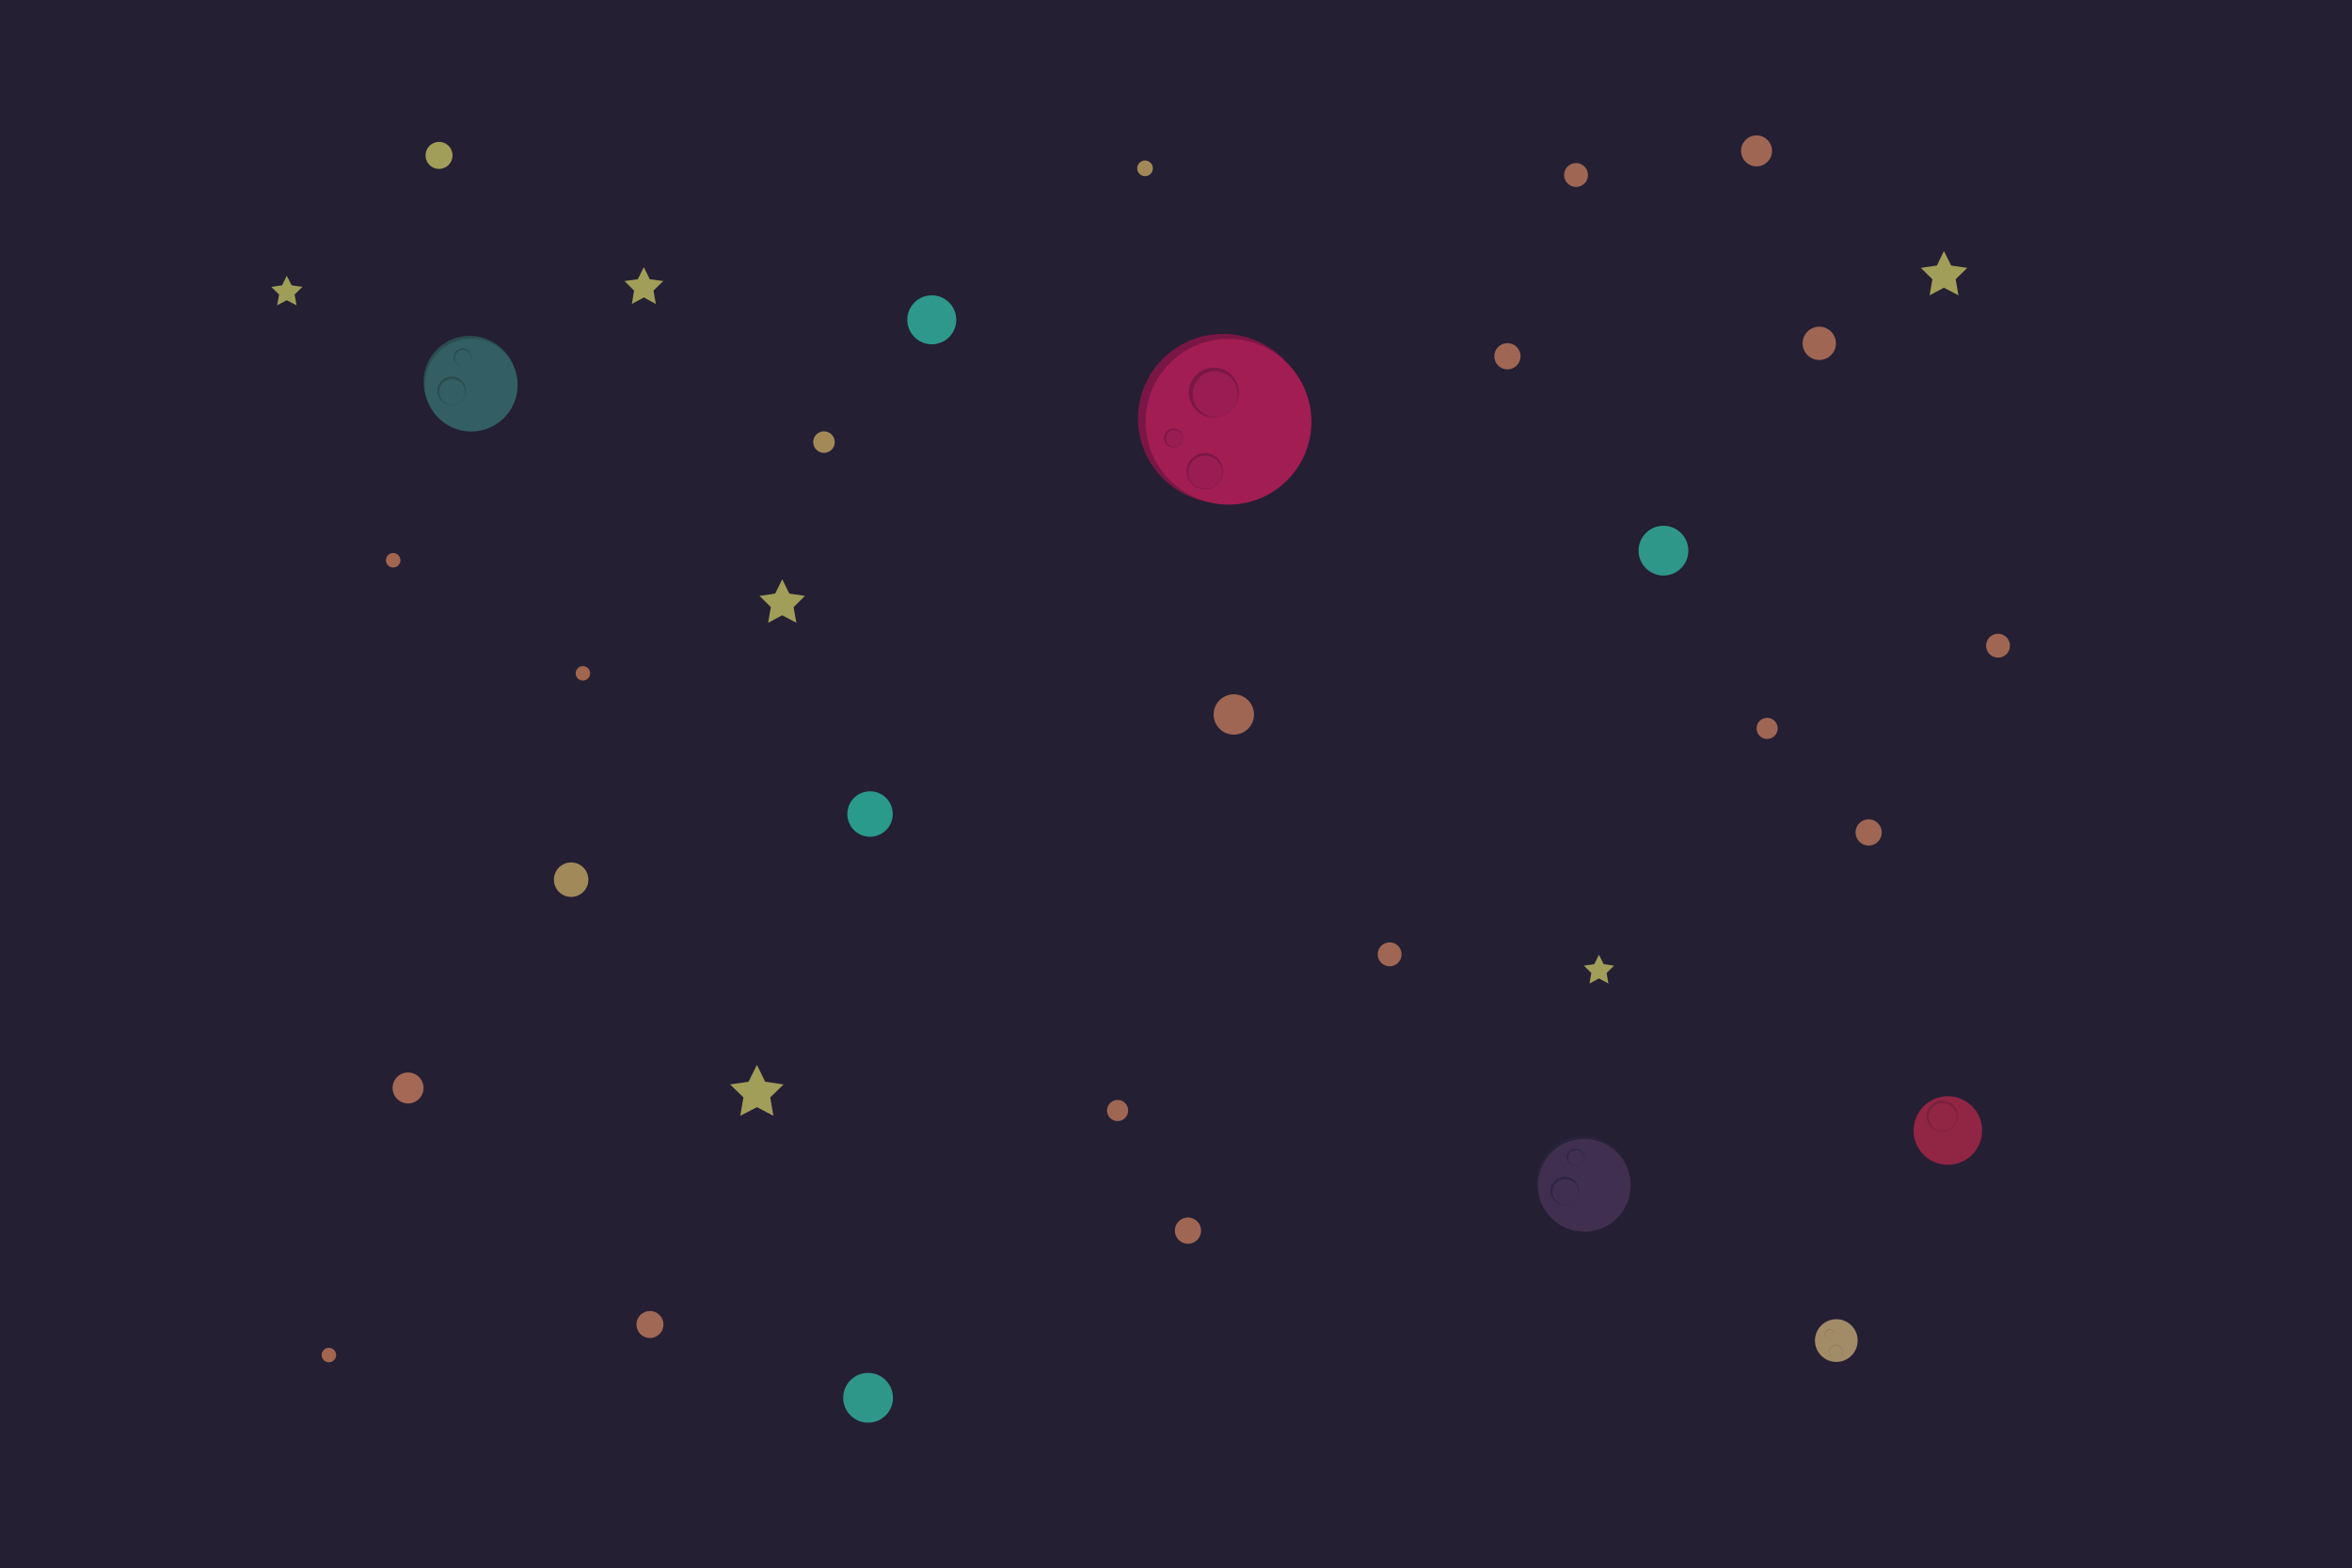
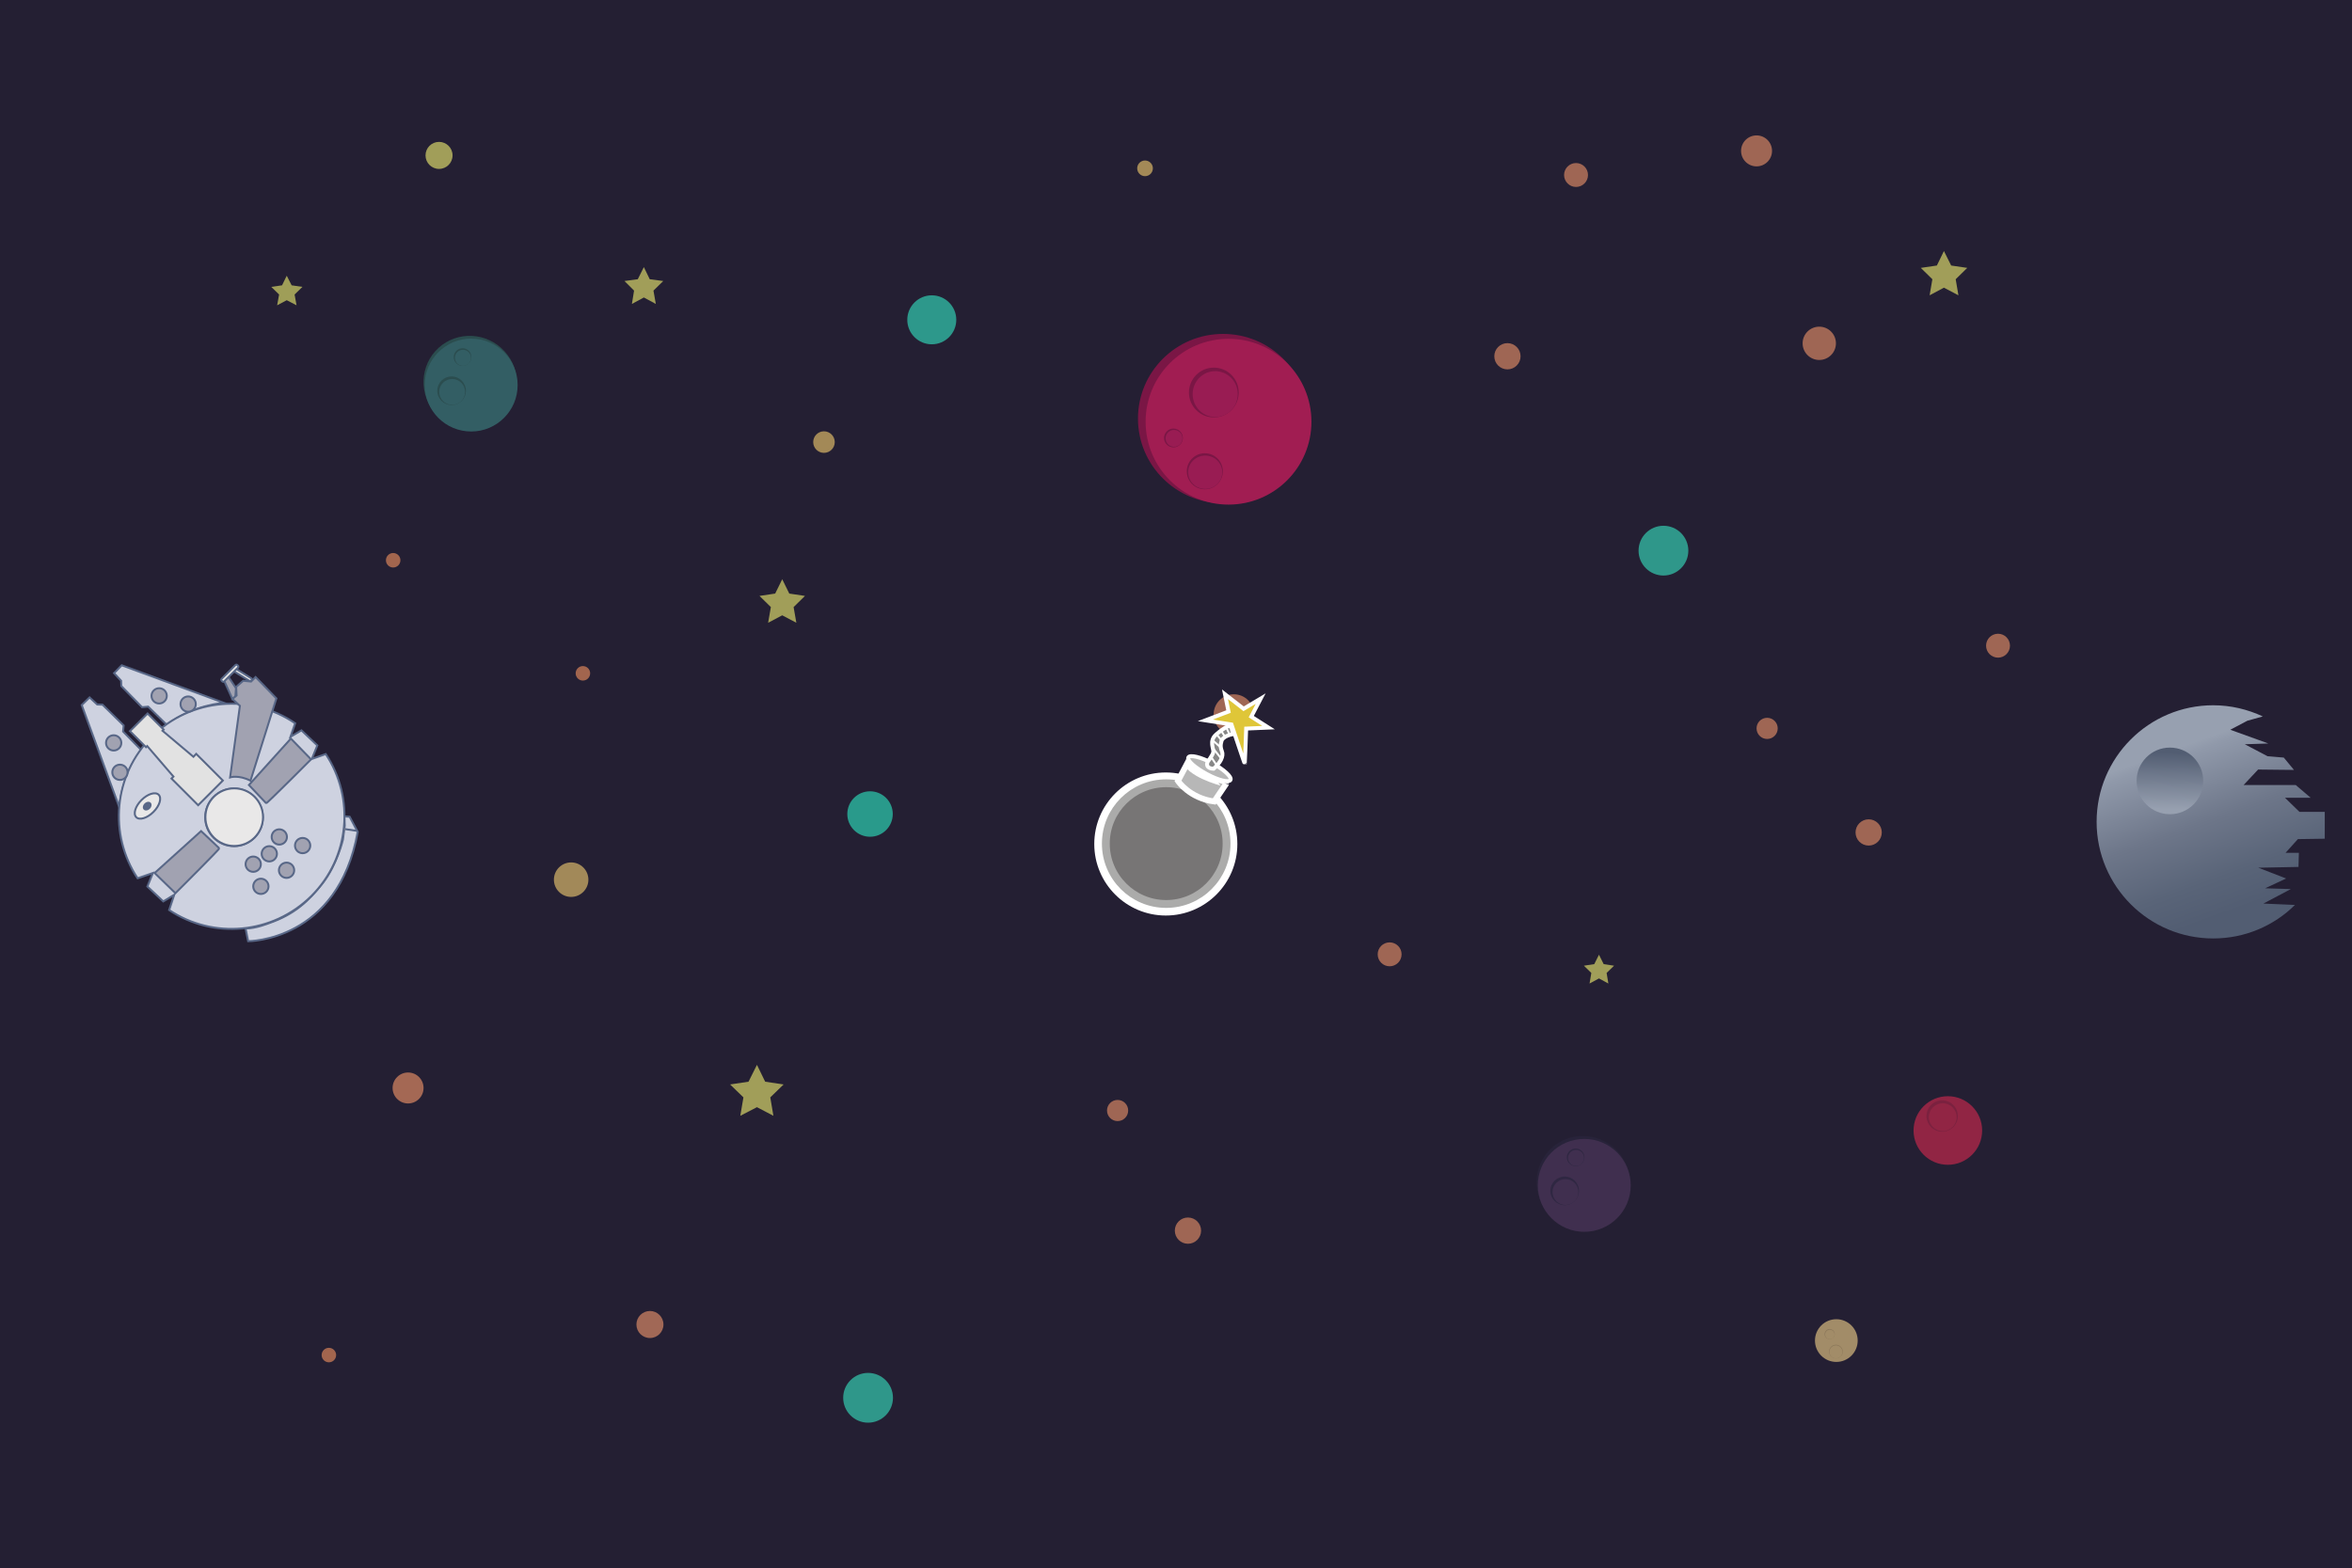
<svg xmlns="http://www.w3.org/2000/svg" version="1.1" id="Layer_1" x="0px" y="0px" viewBox="0 0 1200 800" style="enable-background:new 0 0 1200 800;" xml:space="preserve">
  <style type="text/css">
	.st0{fill:#241F33;}
	.st1{fill:#299A8B;}
	.st2{fill:#A46854;}
	.st3{fill:#A28959;}
	.st4{fill:#2D988B;}
	.st5{fill:#A38957;}
	.st6{fill:#A2654E;}
	.st7{fill:#A16856;}
	.st8{fill:#A19E59;}
	.st9{fill:#2F978A;}
	.st10{fill:#9F9E58;}
	.st11{fill:#9F6654;}
	.st12{fill:#7A1645;}
	.st13{fill:#A11D52;}
	.st14{fill:#991C53;}
	.st15{fill:#28233A;}
	.st16{fill:#402F4F;}
	.st17{fill:#2F2742;}
	.st18{fill:#2B4D4F;}
	.st19{fill:#335E64;}
	.st20{fill:#A28C68;}
	.st21{fill:#8C785A;}
	.st22{fill:#912544;}
	.st23{fill:#7B213F;}
- 	.st24{display:none;}
- 	.st25{display:inline;fill:url(#SVGID_1_);}
- 	.st26{display:inline;fill:url(#SVGID_2_);}
- 	.st27{display:inline;fill:#CFCFCE;}
- 	.st28{display:inline;fill:#CED2E0;stroke:#586787;stroke-miterlimit:10;}
- 	.st29{display:inline;fill:#CFCFCE;stroke:#586787;stroke-miterlimit:10;}
- 	.st30{display:inline;}
- 	.st31{fill:#969395;}
- 	.st32{fill:none;stroke:#FFFFFF;stroke-miterlimit:10;}
- 	.st33{fill:#A1A2B1;stroke:#586787;stroke-miterlimit:10;}
- 	.st34{fill:#E9E8E8;stroke:#586787;stroke-miterlimit:10;}
- 	.st35{display:inline;fill:#A1A2B1;stroke:#586787;stroke-miterlimit:10;}
- 	.st36{display:inline;fill:#E9E8E8;stroke:#586787;stroke-miterlimit:10;}
- 	.st37{display:inline;fill:#E2E2E2;stroke:#586787;stroke-miterlimit:10;}
- 	.st38{display:inline;fill:#586787;}
- 	.st39{fill:#777575;stroke:#FFFFFF;stroke-width:8;stroke-miterlimit:10;}
- 	.st40{fill:#777575;stroke:#ABABAA;stroke-width:4;stroke-miterlimit:10;}
- 	.st41{fill:#B7B7B7;stroke:#FFFFFF;stroke-width:2;stroke-miterlimit:10;}
- 	.st42{fill:#DFC638;stroke:#FFFFFF;stroke-width:2;stroke-miterlimit:10;}
- 	.st43{fill:#878787;stroke:#FFFFFF;stroke-width:2;stroke-miterlimit:10;}
- 	.st44{fill:#B7B7B7;stroke:#FFFFFF;stroke-width:3;stroke-miterlimit:10;}
+ 	.st24{fill:url(#SVGID_1_);}
+ 	.st25{fill:url(#SVGID_2_);}
+ 	.st26{fill:#CFCFCE;}
+ 	.st27{fill:#CED2E0;stroke:#586787;stroke-miterlimit:10;}
+ 	.st28{fill:#CFCFCE;stroke:#586787;stroke-miterlimit:10;}
+ 	.st29{fill:#969395;}
+ 	.st30{fill:none;stroke:#FFFFFF;stroke-miterlimit:10;}
+ 	.st31{fill:#A1A2B1;stroke:#586787;stroke-miterlimit:10;}
+ 	.st32{fill:#E9E8E8;stroke:#586787;stroke-miterlimit:10;}
+ 	.st33{fill:#E2E2E2;stroke:#586787;stroke-miterlimit:10;}
+ 	.st34{fill:#586787;}
+ 	.st35{fill:#777575;stroke:#FFFFFF;stroke-width:8;stroke-miterlimit:10;}
+ 	.st36{fill:#777575;stroke:#ABABAA;stroke-width:4;stroke-miterlimit:10;}
+ 	.st37{fill:#B7B7B7;stroke:#FFFFFF;stroke-width:2;stroke-miterlimit:10;}
+ 	.st38{fill:#DFC638;stroke:#FFFFFF;stroke-width:2;stroke-miterlimit:10;}
+ 	.st39{fill:#878787;stroke:#FFFFFF;stroke-width:2;stroke-miterlimit:10;}
+ 	.st40{fill:#B7B7B7;stroke:#FFFFFF;stroke-width:3;stroke-miterlimit:10;}
</style>
  <rect id="background" x="-13.1" y="-11.1" class="st0" width="1220.6" height="815.1" />
  <circle class="st1" cx="443.9" cy="415.4" r="11.6" />
  <circle class="st2" cx="208.2" cy="555.2" r="7.9" />
  <circle class="st3" cx="291.4" cy="448.9" r="8.8" />
  <circle class="st4" cx="475.4" cy="163.2" r="12.5" />
  <circle class="st5" cx="420.4" cy="225.6" r="5.5" />
  <circle class="st6" cx="200.6" cy="285.9" r="3.7" />
  <circle class="st6" cx="167.8" cy="691.5" r="3.7" />
  <circle class="st6" cx="297.4" cy="343.6" r="3.7" />
  <circle class="st7" cx="331.6" cy="675.9" r="6.9" />
  <circle class="st8" cx="224" cy="79.3" r="6.9" />
  <circle class="st9" cx="848.7" cy="281" r="12.7" />
  <circle class="st9" cx="442.9" cy="713.3" r="12.7" />
  <polygon id="star_5_" class="st8" points="328.5,136.3 331.5,142.5 338.4,143.4 333.4,148.3 334.6,155.1 328.5,151.8 322.4,155.1   323.5,148.3 318.6,143.4 325.4,142.5 " />
  <polygon id="star_4_" class="st10" points="146.3,140.7 148.8,145.6 154.3,146.4 150.3,150.3 151.3,155.8 146.3,153.2 141.4,155.8   142.4,150.3 138.4,146.4 143.9,145.6 " />
  <polygon id="star_3_" class="st8" points="399.1,295.6 402.7,302.9 410.7,304.1 404.9,309.8 406.3,317.8 399.1,314 391.9,317.8   393.3,309.8 387.5,304.1 395.5,302.9 " />
  <polygon id="star_2_" class="st8" points="386.2,543.4 390.4,552 399.8,553.4 393,560 394.6,569.4 386.2,565 377.7,569.4 379.3,560   372.5,553.4 381.9,552 " />
  <polygon id="star_1_" class="st8" points="991.8,128.1 995.5,135.5 1003.7,136.7 997.8,142.5 999.2,150.7 991.8,146.8 984.5,150.7   985.9,142.5 980,136.7 988.2,135.5 " />
  <polygon id="star" class="st8" points="815.8,487.2 818.2,492 823.5,492.8 819.7,496.5 820.6,501.9 815.8,499.3 811,501.9   811.9,496.5 808.1,492.8 813.4,492 " />
  <circle class="st11" cx="896.2" cy="77" r="7.9" />
  <circle class="st11" cx="928.2" cy="175.2" r="8.5" />
  <circle class="st11" cx="629.5" cy="364.6" r="10.3" />
  <circle class="st11" cx="901.6" cy="371.7" r="5.4" />
  <circle class="st11" cx="1019.4" cy="329.5" r="6.1" />
  <circle class="st11" cx="953.4" cy="424.8" r="6.7" />
  <circle class="st11" cx="570.2" cy="566.7" r="5.4" />
  <circle class="st11" cx="709" cy="487" r="6.1" />
  <circle class="st11" cx="606.1" cy="628" r="6.7" />
  <circle class="st11" cx="804.1" cy="89.3" r="6.1" />
  <circle class="st11" cx="769.1" cy="181.8" r="6.7" />
  <circle class="st5" cx="584.2" cy="85.9" r="4" />
  <g id="big_x5F_planet_4_">
    <ellipse class="st12" cx="624" cy="213.6" rx="43.4" ry="43.2" />
    <g>
      <circle class="st13" cx="626.8" cy="215.2" r="42.3" />
      <circle class="st12" cx="619.3" cy="200.3" r="12.7" />
      <ellipse class="st14" cx="620" cy="201.1" rx="11.5" ry="11.7" />
      <circle class="st12" cx="598.7" cy="223.5" r="4.8" />
      <circle class="st14" cx="599" cy="223.7" r="4.3" />
      <circle class="st12" cx="614.7" cy="240.5" r="9.2" />
      <ellipse class="st14" cx="614.9" cy="241" rx="8.7" ry="8.5" />
    </g>
  </g>
  <g id="big_x5F_planet_3_">
    <ellipse transform="matrix(0.7385 -0.6743 0.6743 0.7385 -195.757 702.4973)" class="st15" cx="807.8" cy="603.6" rx="23.7" ry="24" />
    <circle class="st16" cx="808.3" cy="604.9" r="23.7" />
    <g>
      <circle class="st17" cx="803.9" cy="590.6" r="4.5" />
      <circle class="st16" cx="804.1" cy="590.9" r="4.1" />
    </g>
    <g>
      <circle class="st17" cx="798.3" cy="607.7" r="7.3" />
      <circle class="st16" cx="798.7" cy="608.3" r="6.6" />
    </g>
  </g>
  <g id="big_x5F_planet_2_">
    <ellipse transform="matrix(0.7385 -0.6743 0.6743 0.7385 -68.9272 212.7935)" class="st18" cx="239.9" cy="195.3" rx="23.7" ry="24" />
    <circle class="st19" cx="240.4" cy="196.5" r="23.7" />
    <circle class="st18" cx="236" cy="182.2" r="4.5" />
    <circle class="st19" cx="236.2" cy="182.6" r="4.1" />
    <circle class="st18" cx="230.4" cy="199.4" r="7.3" />
    <circle class="st19" cx="230.7" cy="200" r="6.6" />
  </g>
  <g id="big_x5F_planet_1_">
    <circle class="st20" cx="936.9" cy="684.1" r="10.9" />
    <g>
      <circle class="st21" cx="933.5" cy="680.8" r="2.6" />
      <circle class="st20" cx="933.6" cy="681" r="2.4" />
    </g>
    <g>
      <circle class="st21" cx="936.7" cy="689.7" r="3.5" />
      <circle class="st20" cx="936.7" cy="689.9" r="3.3" />
    </g>
  </g>
  <g id="big_x5F_planet">
    <circle class="st22" cx="993.8" cy="576.9" r="17.5" />
    <g>
      <circle class="st23" cx="990.9" cy="569.5" r="8" />
      <circle class="st22" cx="991.2" cy="570.1" r="7.1" />
    </g>
  </g>
-   <g id="deathstar" class="st24">
+   <g id="deathstar">
    <linearGradient id="SVGID_1_" gradientUnits="userSpaceOnUse" x1="1106.951" y1="364.224" x2="1147.683" y2="476.134">
      <stop offset="0.15" style="stop-color:#97A0B0" />
      <stop offset="0.187" style="stop-color:#9099AA" />
      <stop offset="0.49" style="stop-color:#6D7689" />
      <stop offset="0.734" style="stop-color:#596478" />
      <stop offset="0.888" style="stop-color:#525D72" />
    </linearGradient>
-     <path class="st25" d="M1154.8,461.1l14-7.4l-13.1-0.4l10.7-5l-14.2-5.5l20.5-0.4l0.2-7.2h-6.8l6.3-7l13.7-0.2v-13.7h-12.9l-7.4-7.2   h13.1l-7.6-6.5h-26.6l7.4-7.9l18.3,0.2l-5.2-6.3l-8.3-0.7l-11.6-6.1l12-0.4l-19.4-7l8.7-4.6l7.9-2.2c-7.7-3.6-16.3-5.7-25.3-5.7   c-32.9,0-59.5,26.7-59.5,59.5c0,32.9,26.7,59.5,59.5,59.5c16.2,0,31-6.5,41.7-17.1L1154.8,461.1z" />
+     <path class="st24" d="M1154.8,461.1l14-7.4l-13.1-0.4l10.7-5l-14.2-5.5l20.5-0.4l0.2-7.2h-6.8l6.3-7l13.7-0.2v-13.7h-12.9l-7.4-7.2   h13.1l-7.6-6.5h-26.6l7.4-7.9l18.3,0.2l-5.2-6.3l-8.3-0.7l-11.6-6.1l12-0.4l-19.4-7l8.7-4.6l7.9-2.2c-7.7-3.6-16.3-5.7-25.3-5.7   c-32.9,0-59.5,26.7-59.5,59.5c0,32.9,26.7,59.5,59.5,59.5c16.2,0,31-6.5,41.7-17.1L1154.8,461.1z" />
    <linearGradient id="SVGID_2_" gradientUnits="userSpaceOnUse" x1="1106.585" y1="417.997" x2="1107.456" y2="383.99">
      <stop offset="0.15" style="stop-color:#97A0B0" />
      <stop offset="1" style="stop-color:#525D72" />
    </linearGradient>
-     <circle class="st26" cx="1107.1" cy="398.5" r="17" />
-   </g>
-   <g id="falcom" class="st24">
-     <ellipse transform="matrix(0.7071 -0.7071 0.7071 0.7071 -279.566 168.8337)" class="st27" cx="64" cy="421.9" rx="2.3" ry="0.8" />
-     <path class="st28" d="M60.9,393.3l-9.2-9.4l0.3-3.1l-10.8-10.6l-2.7-0.1l-3.9-3.6l-4,3.9l19.2,52.2   C49.9,422.5,50.6,407.3,60.9,393.3z" />
-     <path class="st28" d="M73.9,380.4l-9.4-9.2l-3.1,0.3l-10.6-10.8l-0.1-2.7l-3.6-3.9l3.9-4l52.2,19.2   C103.2,369.3,88,370.1,73.9,380.4z" />
-     <path class="st28" d="M115.6,490.9c0,0,45.9,0.2,55.9-55.8l-0.5-0.9l-3.6-6.8l-2.7-0.2l0.2,4.7l-0.9,7c0,0-2.9,12.7-10.3,22.3   c-7.4,9.5-14.8,16.1-27.2,20.4c0,0-7.1,2.9-12.2,2.8L115.6,490.9z" />
-     <line class="st29" x1="171.1" y1="434.6" x2="164.4" y2="433.6" />
-     <g class="st30">
-       <path class="st31" d="M115.7,428.4l31.1,5.8l2.8-3l15.5,2c0,0-3.2,19.9-15.5,33.2c-12.3,13.3-28.3,17.8-36.3,17.7l-0.7-15.8    l2.5-2.7l-5.2-28.2L115.7,428.4z" />
-       <path class="st32" d="M113.2,476.7c0,0,37.5-1.7,44.3-43.8" />
-     </g>
-     <path class="st28" d="M148,397.9l2.8-6.9l-8.1-7.7l-5.6,3.3l2.4-6.9c-22.4-15.3-53.2-13-73.1,6.8c-19.7,19.7-22.1,50-7.3,72.3   l7.8-2.7l-2.8,6.9l8.1,7.6l5.6-3.4l-2.6,7.8c22.3,14.9,52.8,12.5,72.6-7.2c19.7-19.7,22.1-50.1,7.3-72.4L148,397.9z" />
-     <g class="st30">
-       <circle class="st33" cx="118.2" cy="451.6" r="3.9" />
-       <circle class="st33" cx="122.1" cy="462.9" r="3.9" />
-       <circle class="st33" cx="126.4" cy="446.3" r="3.9" />
-       <circle class="st33" cx="131.4" cy="437.7" r="3.9" />
-       <circle class="st33" cx="135.1" cy="454.7" r="3.9" />
-       <circle class="st33" cx="143.3" cy="442.1" r="3.9" />
-     </g>
-     <g class="st30">
-       <circle class="st34" cx="108.4" cy="427.7" r="14.7" />
-       <circle class="st34" cx="108.5" cy="427.6" r="14.7" />
-     </g>
-     <polygon class="st35" points="102.9,357.2 107.6,367.3 109.1,366 109.4,361.8 104.9,355  " />
-     <path class="st36" d="M117.4,357.5l-0.4,0.6c-0.1,0.2-0.4,0.3-0.6,0.2l-8.6-5.3c-0.2-0.1-0.3-0.4-0.2-0.6l0.4-0.6   c0.1-0.2,0.4-0.3,0.6-0.2l8.6,5.3C117.5,357,117.6,357.2,117.4,357.5z" />
-     <path class="st36" d="M110.3,351.3l-7,7c-0.3,0.3-0.7,0.3-1,0l-0.3-0.3c-0.3-0.3-0.3-0.7,0-1l7-7c0.3-0.3,0.7-0.3,1,0l0.3,0.3   C110.6,350.5,110.6,351,110.3,351.3z" />
-     <path class="st35" d="M106.4,407.3c0,0,4.4-1.4,10.4,1.7l13.2-42l-10.6-10.9l-2.3,2.3l-4-0.4l-3.6,3.1l0.2,4.4l-2.1,1.8l3.8,3.5   L106.4,407.3z" />
-     <polygon class="st37" points="87.6,396.8 71.8,383.6 72.5,382.9 64.3,374.7 55.3,383.7 63.5,391.9 64.1,391.3 77.5,407 76.5,407.9    90.1,421.5 102.7,408.9 89.1,395.3  " />
-     <path class="st35" d="M137.4,387.5l10.3,10.6c0,0-22.6,22.7-22.9,22.4s-8.8-9.3-8.8-9.3L137.4,387.5z" />
-     <path class="st35" d="M67.9,456.1l10.6,10.3c0,0,22.7-22.6,22.4-22.9c-0.3-0.3-9.3-8.8-9.3-8.8L67.9,456.1z" />
-     <ellipse transform="matrix(0.7071 -0.7071 0.7071 0.7071 -279.4986 168.9561)" class="st36" cx="64.2" cy="421.9" rx="8.1" ry="4.3" />
-     <g class="st30">
-       <circle class="st33" cx="47" cy="389.7" r="3.9" />
-       <circle class="st33" cx="50.2" cy="404.7" r="3.9" />
-       <circle class="st33" cx="70.1" cy="365.7" r="3.9" />
-       <circle class="st33" cx="85" cy="369.9" r="3.9" />
-     </g>
-     <ellipse transform="matrix(0.7071 -0.7071 0.7071 0.7071 -279.6356 168.8876)" class="st38" cx="64" cy="422" rx="2.5" ry="1.9" />
-   </g>
-   <g id="bombe" class="st24">
-     <g class="st30">
-       <circle class="st39" cx="594.8" cy="430.7" r="32.5" />
-       <circle class="st40" cx="595" cy="430.5" r="30.8" />
-     </g>
-     <g class="st30">
-       <path class="st41" d="M627.8,398c-0.8,1.5-6.2,0.2-12.1-3c-5.9-3.2-10.2-6.9-9.4-8.5c0.8-1.5,6.4-0.2,12.3,3    C624.5,392.7,628.6,396.5,627.8,398z" />
-       <path class="st42" d="M628.3,369.7c0,0,6.8,20.4,6.8,20.1c0.1-0.4,0.7-18,0.7-18l11.4-0.5l-8.8-5.6l4.8-9.2l-8.7,5.2l-9.5-7.4    l1.8,8.8l-11.8,4.5L628.3,369.7z" />
+     <circle class="st25" cx="1107.1" cy="398.5" r="17" />
+   </g>
+   <g id="falcom">
+     <ellipse transform="matrix(0.7071 -0.7071 0.7071 0.7071 -268.8333 173.5222)" class="st26" cx="75" cy="411.3" rx="2.3" ry="0.8" />
+     <path class="st27" d="M72,382.7l-9.2-9.4l0.3-3.1l-10.8-10.6l-2.7-0.1l-3.9-3.6l-4,3.9l19.2,52.2C60.9,411.9,61.6,396.7,72,382.7z" />
+     <path class="st27" d="M85,369.8l-9.4-9.2l-3.1,0.3l-10.6-10.8l-0.1-2.7l-3.6-3.9l3.9-4l52.2,19.2C114.2,358.7,99,359.5,85,369.8z" />
+     <path class="st27" d="M126.6,480.3c0,0,45.9,0.2,55.9-55.8l-0.5-0.9l-3.6-6.8l-2.7-0.2l0.2,4.7l-0.9,7c0,0-2.9,12.7-10.3,22.3   c-7.4,9.5-14.8,16.1-27.2,20.4c0,0-7.1,2.9-12.2,2.8L126.6,480.3z" />
+     <line class="st28" x1="182.1" y1="424" x2="175.4" y2="423" />
+     <g>
+       <path class="st29" d="M126.7,417.8l31.1,5.8l2.8-3l15.5,2c0,0-3.2,19.9-15.5,33.2c-12.3,13.3-28.3,17.8-36.3,17.7l-0.7-15.8    l2.5-2.7l-5.2-28.2L126.7,417.8z" />
+       <path class="st30" d="M124.3,466.1c0,0,37.5-1.7,44.3-43.8" />
+     </g>
+     <path class="st27" d="M159.1,387.3l2.8-6.9l-8.1-7.7l-5.6,3.3l2.4-6.9c-22.4-15.3-53.2-13-73.1,6.8c-19.7,19.7-22.1,50-7.3,72.3   l7.8-2.7l-2.8,6.9l8.1,7.6l5.6-3.4l-2.6,7.8c22.3,14.9,52.8,12.5,72.6-7.2c19.7-19.7,22.1-50.1,7.3-72.4L159.1,387.3z" />
+     <g>
+       <circle class="st31" cx="129.2" cy="441" r="3.9" />
+       <circle class="st31" cx="133.1" cy="452.3" r="3.9" />
+       <circle class="st31" cx="137.4" cy="435.7" r="3.9" />
+       <circle class="st31" cx="142.5" cy="427.1" r="3.9" />
+       <circle class="st31" cx="146.2" cy="444.1" r="3.9" />
+       <circle class="st31" cx="154.4" cy="431.5" r="3.9" />
+     </g>
+     <g>
+       <circle class="st32" cx="119.4" cy="417.1" r="14.7" />
+       <circle class="st32" cx="119.5" cy="417" r="14.7" />
+     </g>
+     <polygon class="st31" points="114,346.6 118.6,356.7 120.1,355.4 120.4,351.2 115.9,344.4  " />
+     <path class="st32" d="M128.5,346.8l-0.4,0.6c-0.1,0.2-0.4,0.3-0.6,0.2l-8.6-5.3c-0.2-0.1-0.3-0.4-0.2-0.6l0.4-0.6   c0.1-0.2,0.4-0.3,0.6-0.2l8.6,5.3C128.5,346.4,128.6,346.6,128.5,346.8z" />
+     <path class="st32" d="M121.4,340.7l-7,7c-0.3,0.3-0.7,0.3-1,0l-0.3-0.3c-0.3-0.3-0.3-0.7,0-1l7-7c0.3-0.3,0.7-0.3,1,0l0.3,0.3   C121.7,339.9,121.7,340.4,121.4,340.7z" />
+     <path class="st31" d="M117.4,396.7c0,0,4.4-1.4,10.4,1.7l13.2-42l-10.6-10.9l-2.3,2.3l-4-0.4l-3.6,3.1l0.2,4.4l-2.1,1.8l3.8,3.5   L117.4,396.7z" />
+     <polygon class="st33" points="98.7,386.2 82.9,372.9 83.5,372.3 75.3,364.1 66.3,373.1 74.5,381.3 75.1,380.7 88.5,396.3    87.5,397.3 101.1,410.9 113.7,398.3 100.1,384.7  " />
+     <path class="st31" d="M148.4,376.9l10.3,10.6c0,0-22.6,22.7-22.9,22.4s-8.8-9.3-8.8-9.3L148.4,376.9z" />
+     <path class="st31" d="M78.9,445.5l10.6,10.3c0,0,22.7-22.6,22.4-22.9c-0.3-0.3-9.3-8.8-9.3-8.8L78.9,445.5z" />
+     <ellipse transform="matrix(0.7071 -0.7071 0.7071 0.7071 -268.7659 173.6447)" class="st32" cx="75.2" cy="411.3" rx="8.1" ry="4.3" />
+     <g>
+       <circle class="st31" cx="58" cy="379.1" r="3.9" />
+       <circle class="st31" cx="61.2" cy="394.1" r="3.9" />
+       <circle class="st31" cx="81.2" cy="355.1" r="3.9" />
+       <circle class="st31" cx="96" cy="359.3" r="3.9" />
+     </g>
+     <ellipse transform="matrix(0.7071 -0.7071 0.7071 0.7071 -268.9029 173.5761)" class="st34" cx="75.1" cy="411.4" rx="2.5" ry="1.9" />
+   </g>
+   <g id="bombe">
+     <g>
+       <circle class="st35" cx="594.8" cy="430.7" r="32.5" />
+       <circle class="st36" cx="595" cy="430.5" r="30.8" />
+     </g>
+     <g>
+       <path class="st37" d="M627.8,398c-0.8,1.5-6.2,0.2-12.1-3c-5.9-3.2-10.2-6.9-9.4-8.5c0.8-1.5,6.4-0.2,12.3,3    C624.5,392.7,628.6,396.5,627.8,398z" />
+       <path class="st38" d="M628.3,369.7c0,0,6.8,20.4,6.8,20.1c0.1-0.4,0.7-18,0.7-18l11.4-0.5l-8.8-5.6l4.8-9.2l-8.7,5.2l-9.5-7.4    l1.8,8.8l-11.8,4.5L628.3,369.7z" />
      <g>
-         <path class="st43" d="M629.1,374.6c0,0-5.7,0.9-6,4.1c0,0-0.8,2,0.3,4.6s-0.8,6-4.2,9c0,0-4.4,0.1-3.1-3.5c0,0,2.5-3.2,2.9-4.9     s-2.3-5.7,1.4-9c2-1.8,3.7-2.9,4.8-3.6c0.9-0.5,1.4-0.7,1.4-0.7l1.6,0.1L629.1,374.6z" />
-         <line class="st32" x1="627.3" y1="374.8" x2="625.5" y2="370.9" />
-         <line class="st32" x1="625.1" y1="376.1" x2="622.9" y2="372.7" />
-         <line class="st32" x1="623.3" y1="377.9" x2="620.6" y2="374.6" />
-         <line class="st32" x1="622.8" y1="381.4" x2="618.6" y2="377.7" />
-         <line class="st32" x1="623" y1="387" x2="618.7" y2="381.6" />
-         <line class="st32" x1="620.8" y1="390.6" x2="617.8" y2="386.1" />
+         <path class="st39" d="M629.1,374.6c0,0-5.7,0.9-6,4.1c0,0-0.8,2,0.3,4.6s-0.8,6-4.2,9c0,0-4.4,0.1-3.1-3.5c0,0,2.5-3.2,2.9-4.9     s-2.3-5.7,1.4-9c2-1.8,3.7-2.9,4.8-3.6c0.9-0.5,1.4-0.7,1.4-0.7l1.6,0.1L629.1,374.6z" />
+         <line class="st30" x1="627.3" y1="374.8" x2="625.5" y2="370.9" />
+         <line class="st30" x1="625.1" y1="376.1" x2="622.9" y2="372.7" />
+         <line class="st30" x1="623.3" y1="377.9" x2="620.6" y2="374.6" />
+         <line class="st30" x1="622.8" y1="381.4" x2="618.6" y2="377.7" />
+         <line class="st30" x1="623" y1="387" x2="618.7" y2="381.6" />
+         <line class="st30" x1="620.8" y1="390.6" x2="617.8" y2="386.1" />
      </g>
-       <path class="st44" d="M605.5,390l-4.5,8.5c0,0,5.8,8.8,18.5,10.5l6-8.9C625.5,400,610.9,396.9,605.5,390z" />
+       <path class="st40" d="M605.5,390l-4.5,8.5c0,0,5.8,8.8,18.5,10.5l6-8.9C625.5,400,610.9,396.9,605.5,390z" />
    </g>
  </g>
</svg>
